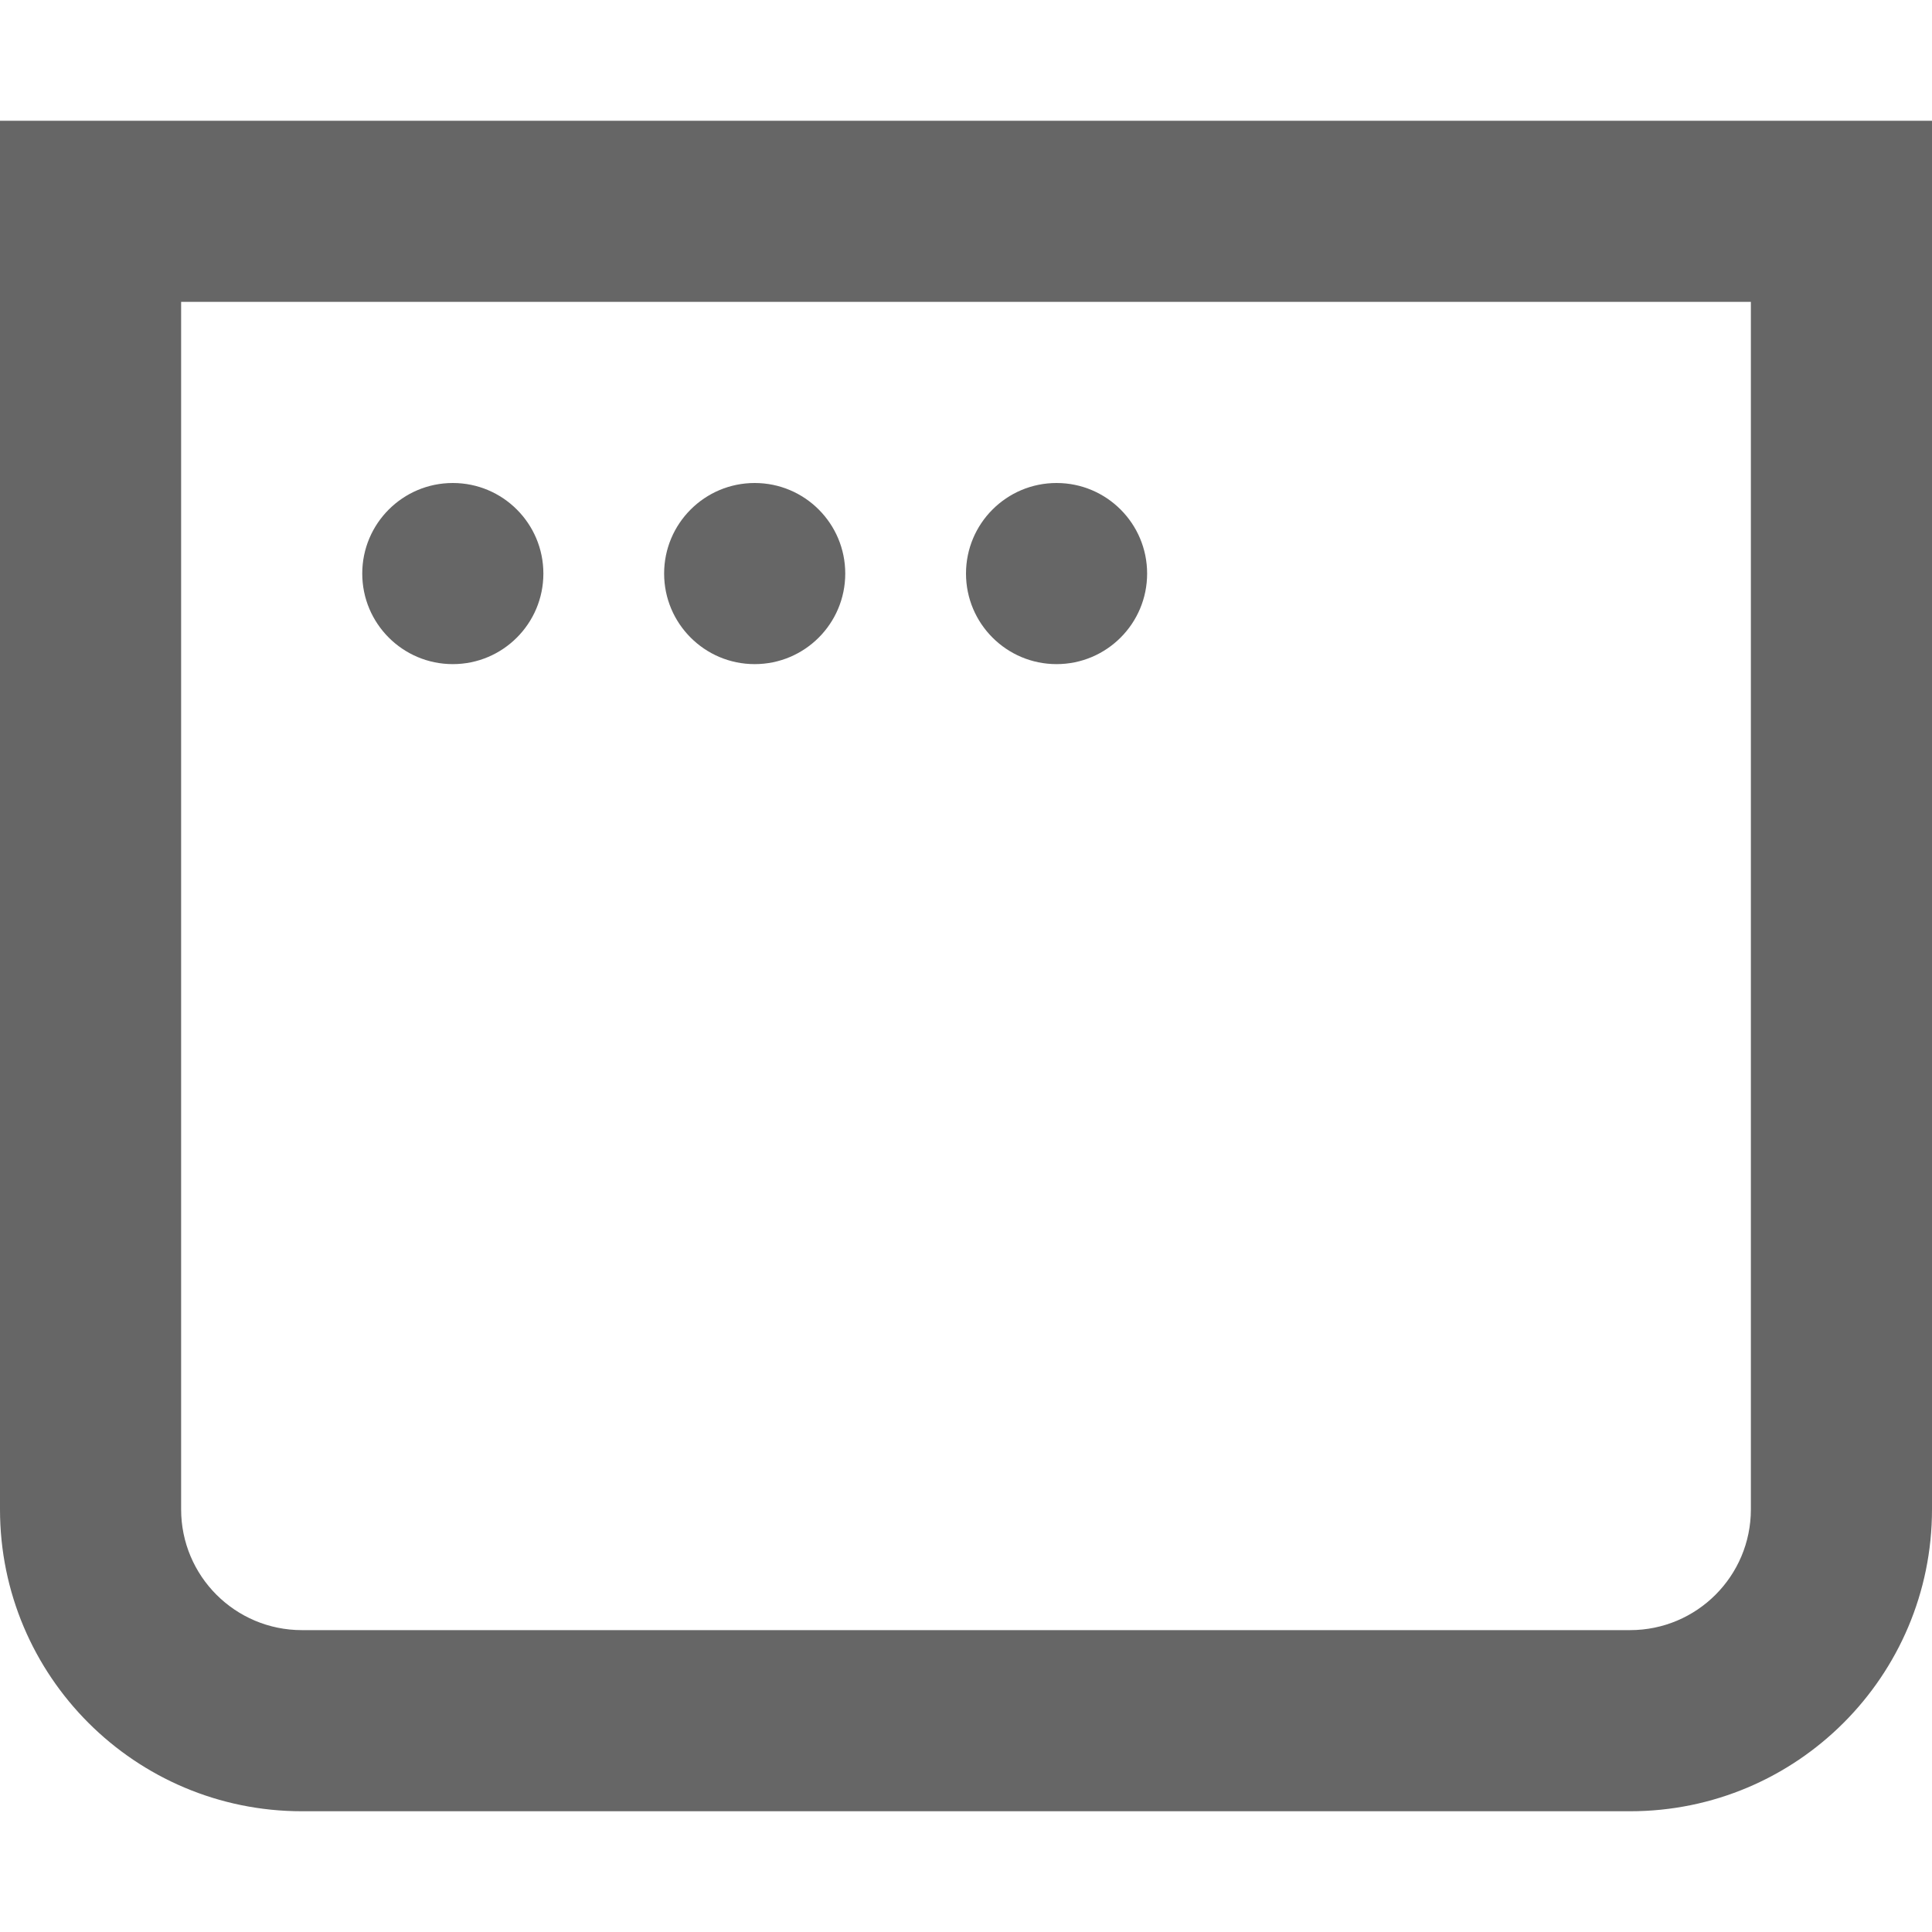
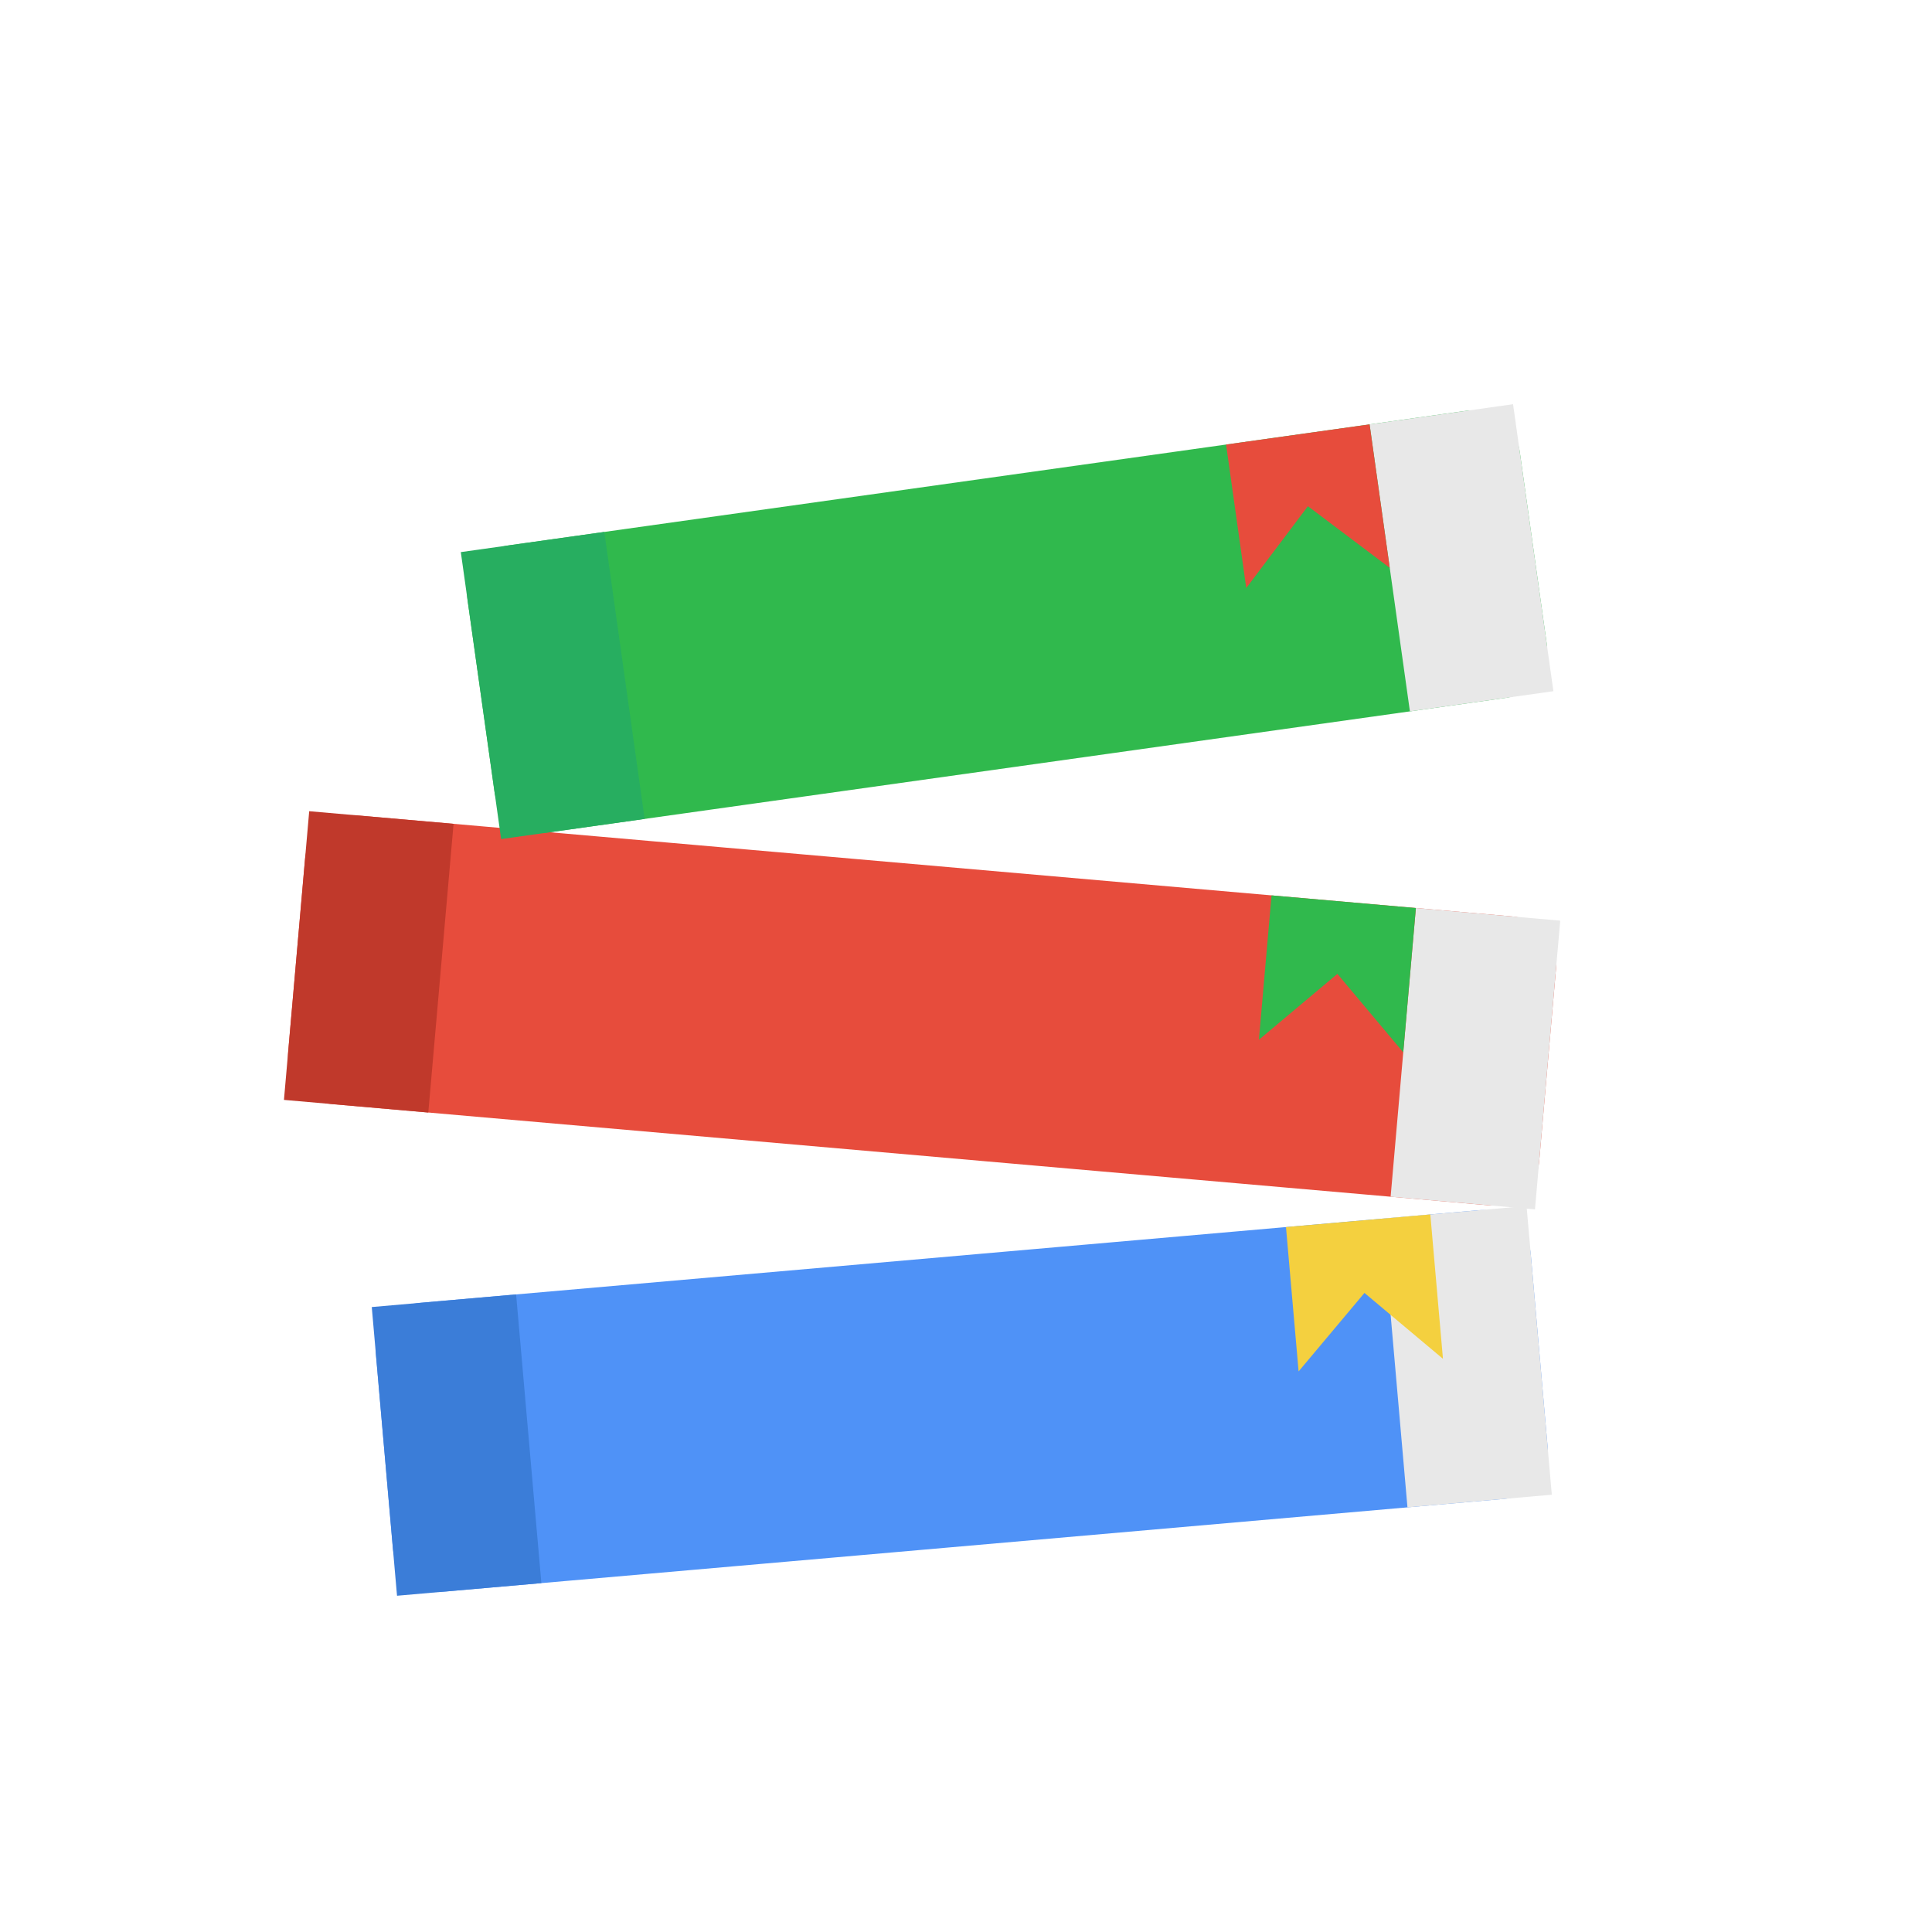
- <svg xmlns="http://www.w3.org/2000/svg" fill="none" viewBox="0 0 16 16">
-   <path fill-rule="evenodd" clip-rule="evenodd" d="M1.5 2.5h13v10a1 1 0 0 1-1 1h-11a1 1 0 0 1-1-1zM0 1h16v11.5a2.5 2.5 0 0 1-2.5 2.5h-11A2.5 2.5 0 0 1 0 12.5zm3.75 4.5a.75.75 0 1 0 0-1.5.75.75 0 0 0 0 1.5M7 4.75a.75.75 0 1 1-1.5 0 .75.75 0 0 1 1.5 0m1.75.75a.75.75 0 1 0 0-1.5.75.75 0 0 0 0 1.5" fill="#666" />
+ <svg xmlns="http://www.w3.org/2000/svg" width="40" height="40" viewBox="0 0 40 40" fill="none">
+   <g transform="rotate(-5, 20, 30)">
+     <rect x="8" y="26" width="24" height="6" rx="1" fill="#4F92F7" />
+     <rect x="8" y="26" width="3" height="6" fill="#3B7DD8" />
+     <rect x="29" y="26" width="3" height="6" fill="#E8E8E8" />
+     <path d="M27 26V29L28.5 27.5L30 29V26H27Z" fill="#F4D03F" />
+   </g>
+   <g transform="rotate(5, 20, 22)">
+     <rect x="6" y="18" width="26" height="6" rx="1" fill="#E74C3C" />
+     <rect x="6" y="18" width="3" height="6" fill="#C0392B" />
+     <rect x="29" y="18" width="3" height="6" fill="#E8E8E8" />
+     <path d="M26 18V21L27.5 19.5L29 21V18H26Z" fill="#30B94D" />
+   </g>
+   <g transform="rotate(-8, 20, 14)">
+     <rect x="10" y="10" width="22" height="6" rx="1" fill="#30B94D" />
+     <rect x="10" y="10" width="3" height="6" fill="#27AE60" />
+     <rect x="29" y="10" width="3" height="6" fill="#E8E8E8" />
+     <path d="M26 10V13L27.5 11.5L29 13V10H26Z" fill="#E74C3C" />
+   </g>
</svg>
